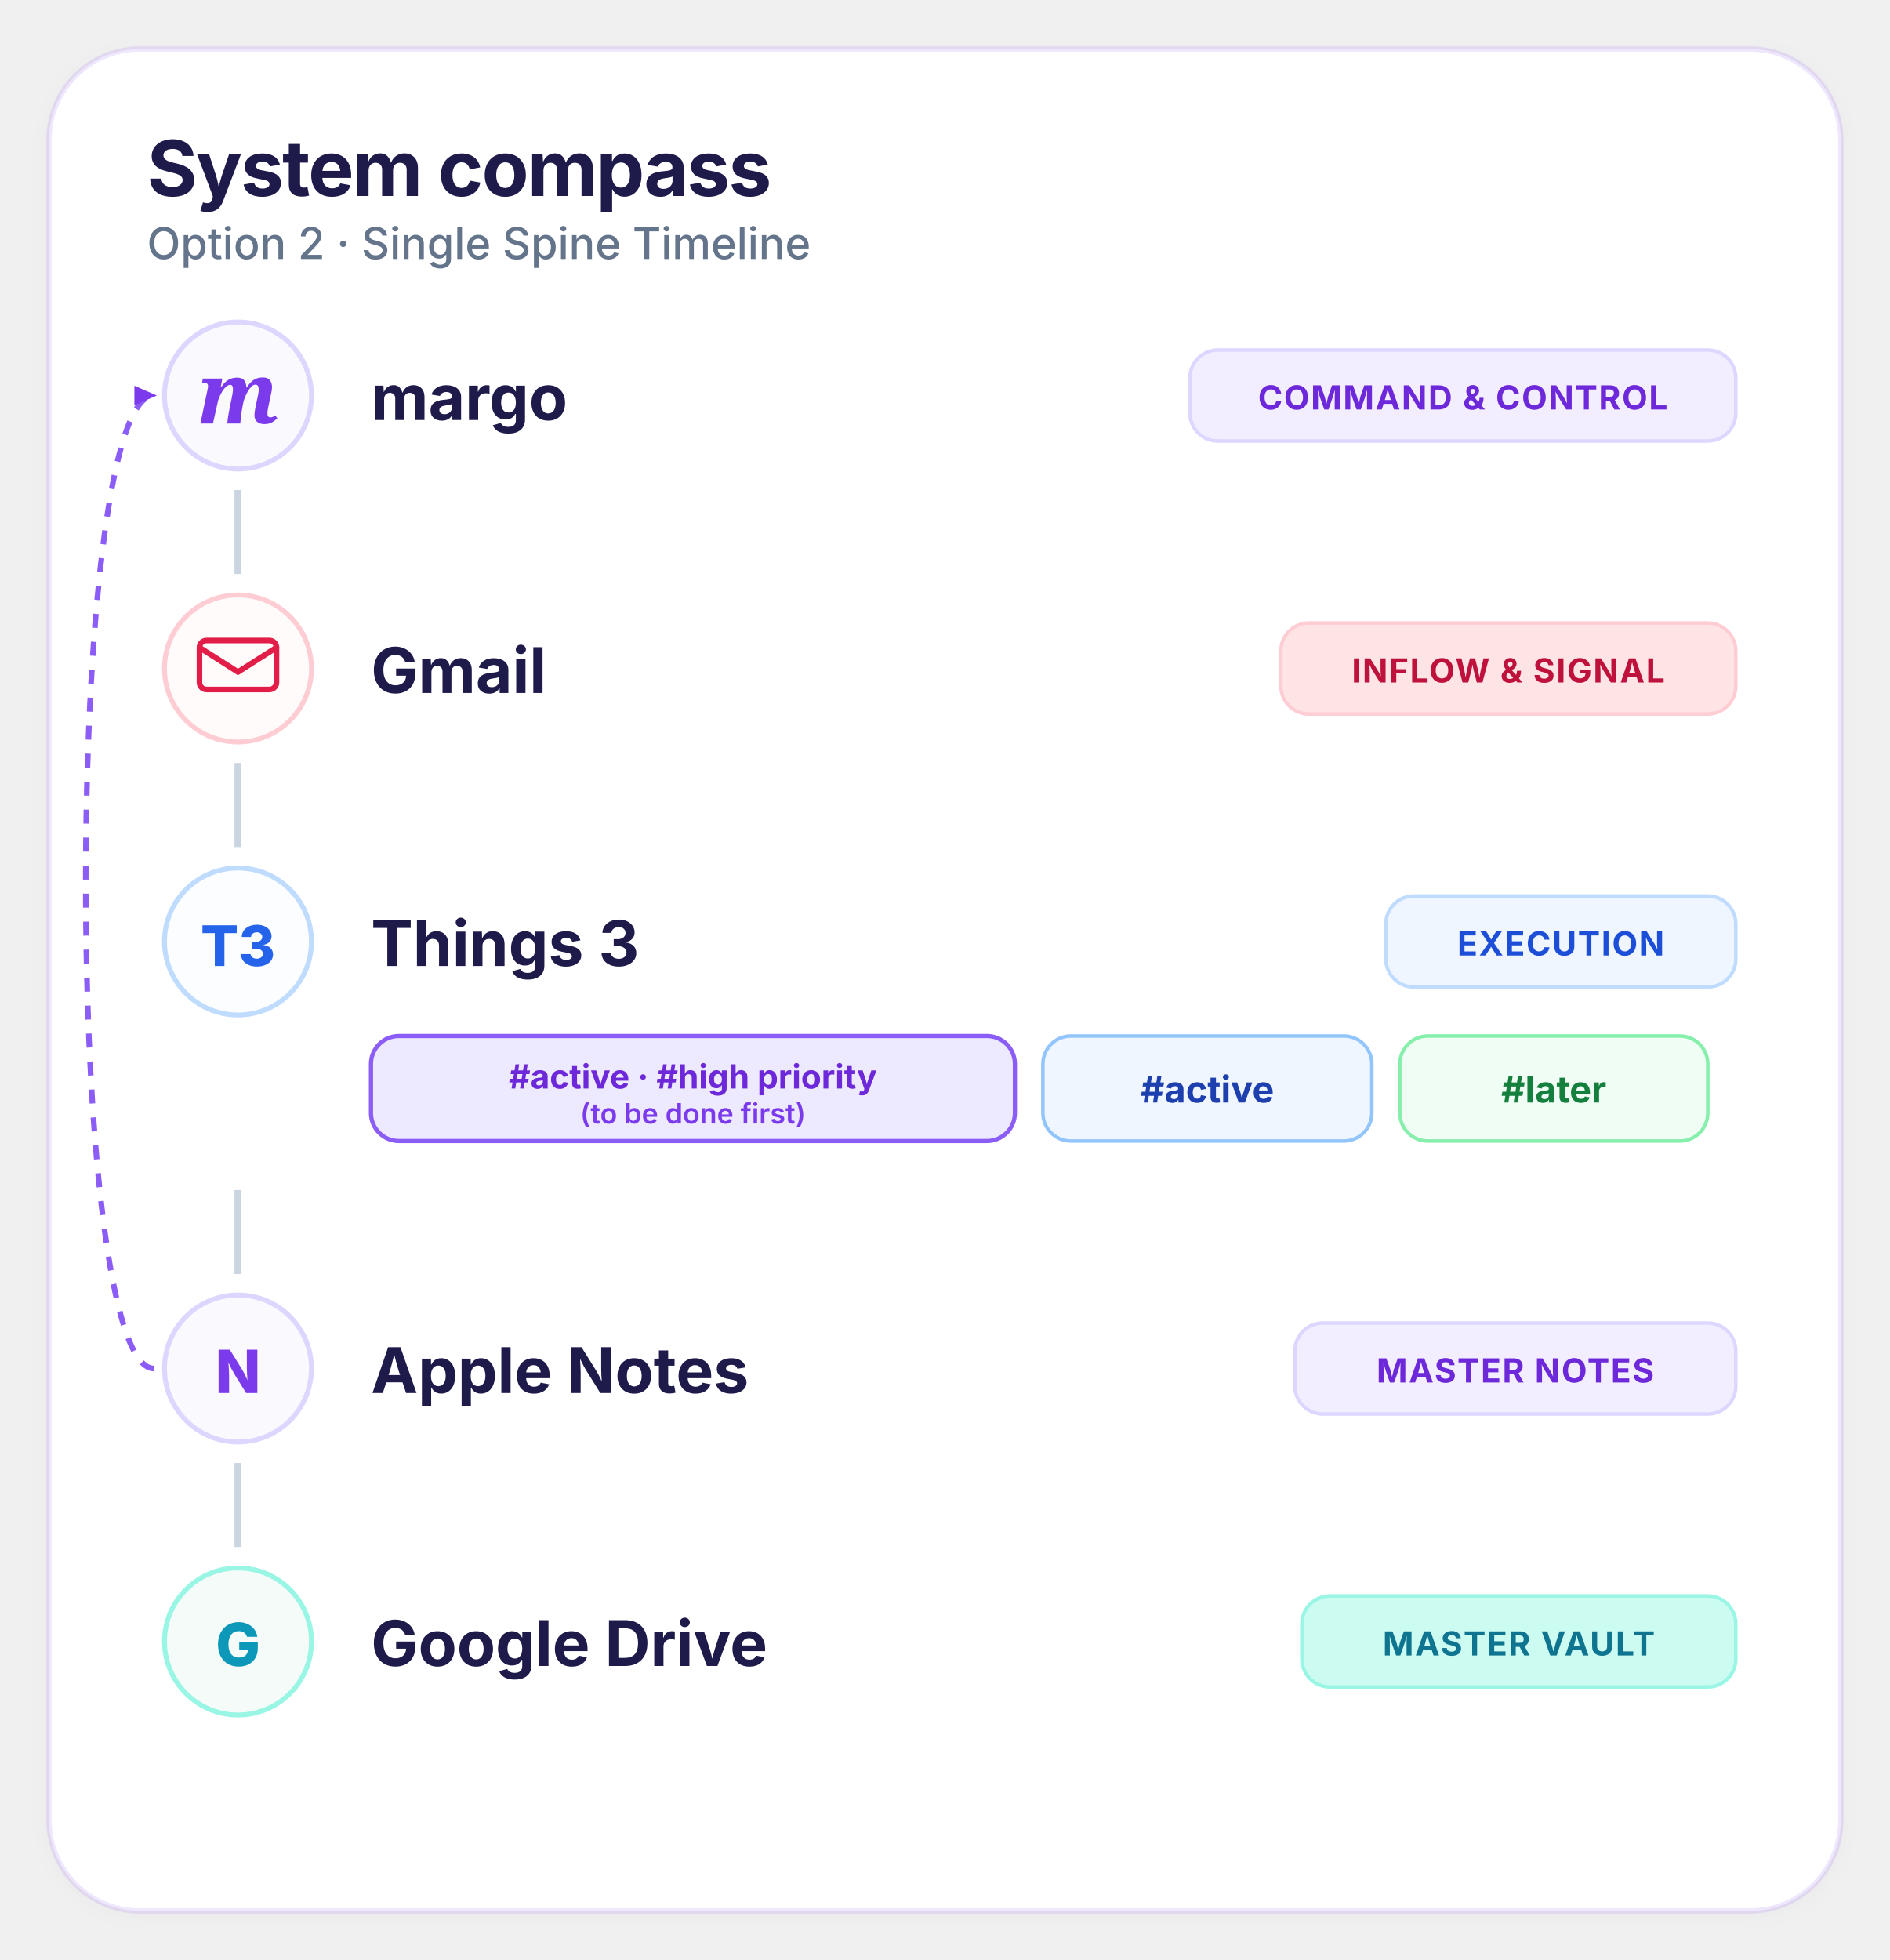
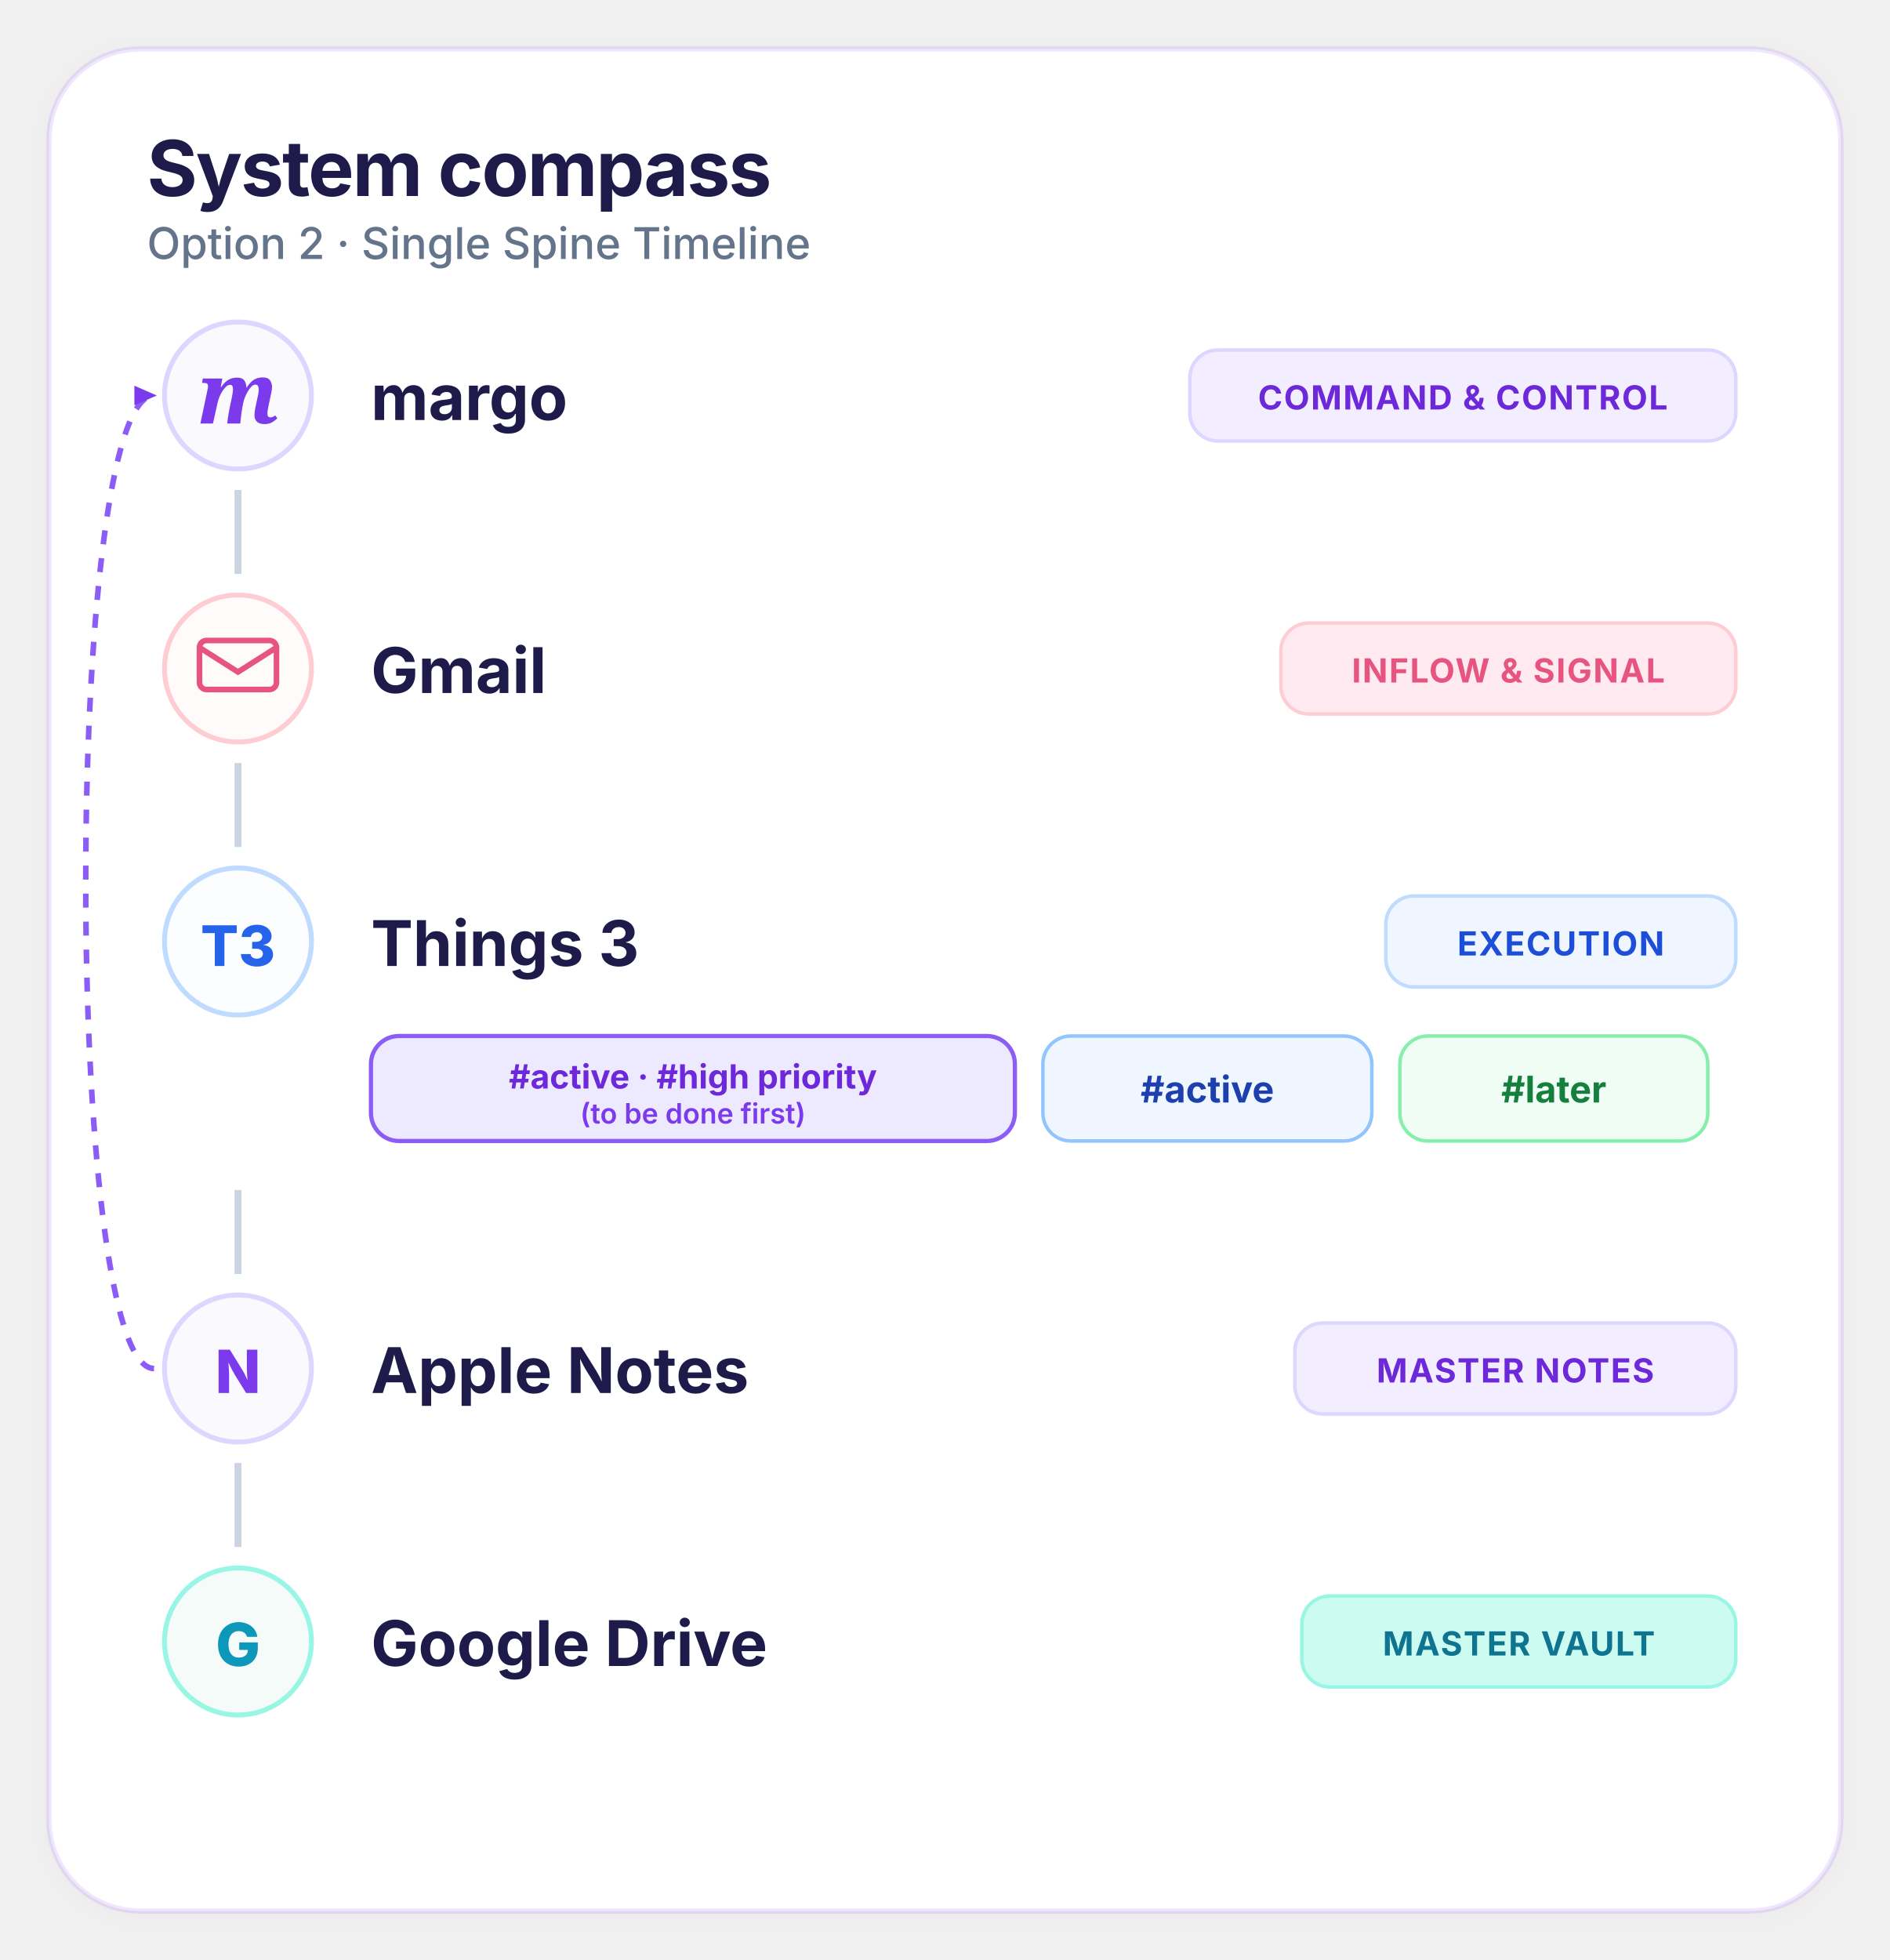
<svg xmlns="http://www.w3.org/2000/svg" viewBox="0 0 540 560" width="100%" height="100%" style="background: transparent; font-family: -apple-system, BlinkMacSystemFont, 'Inter', 'SF Pro Display', sans-serif;">
  <defs>
    <filter id="shadow-opt2" x="-6%" y="-8%" width="112%" height="120%" filterUnits="userSpaceOnUse">
      <feDropShadow dx="0" dy="6" stdDeviation="12" flood-color="#7C3AED" flood-opacity="0.05" />
      <feDropShadow dx="0" dy="1" stdDeviation="3" flood-color="#0F172A" flood-opacity="0.03" />
    </filter>
    <marker id="arr-v2" viewBox="0 0 10 10" refX="7" refY="5" markerWidth="5" markerHeight="5" orient="auto-start-reverse">
      <path d="M 0 1.5 L 8 5 L 0 8.5 z" fill="#7C3AED" />
    </marker>
    <marker id="arr-b2" viewBox="0 0 10 10" refX="7" refY="5" markerWidth="5" markerHeight="5" orient="auto-start-reverse">
      <path d="M 0 1.5 L 8 5 L 0 8.5 z" fill="#64748B" />
    </marker>
  </defs>
  <rect x="14" y="14" width="512" height="532" rx="26" fill="#FFFFFF" stroke="rgba(124, 58, 237, 0.12)" stroke-width="1.5" filter="url(#shadow-opt2)" />
  <g transform="translate(42, 40)">
    <text x="0" y="16" font-size="22" font-weight="700" fill="#1E1B4B" letter-spacing="-0.02em">System compass</text>
    <text x="0" y="34" font-size="12.5" font-weight="500" fill="#64748B">Option 2 · Single Spine Timeline</text>
  </g>
  <line x1="68" y1="140" x2="68" y2="164" stroke="#CBD5E1" stroke-width="2" />
  <line x1="68" y1="218" x2="68" y2="242" stroke="#CBD5E1" stroke-width="2" />
  <line x1="68" y1="340" x2="68" y2="364" stroke="#CBD5E1" stroke-width="2" />
  <line x1="68" y1="418" x2="68" y2="442" stroke="#CBD5E1" stroke-width="2" />
  <path d="M 44 391 C 18 391, 18 113, 44 113" fill="none" stroke="#8B5CF6" stroke-width="1.6" stroke-dasharray="4,4" marker-end="url(#arr-v2)" />
  <g transform="translate(44, 86)">
    <circle cx="24" cy="27" r="21" fill="#FAF9FE" stroke="#DDD6FE" stroke-width="1.4" />
    <text x="24" y="35" font-family="'Newsreader', Georgia, serif" font-size="24" font-weight="700" font-style="italic" fill="#7C3AED" text-anchor="middle">m</text>
    <text x="62" y="34" font-size="18" font-weight="700" fill="#1E1B4B">margo</text>
    <g transform="translate(296, 14)">
      <rect x="0" y="0" width="156" height="26" rx="8" fill="#F3EEFF" stroke="#DDD6FE" stroke-width="1" />
      <text x="78" y="17" font-size="9.5" font-weight="700" fill="#6D28D9" text-anchor="middle" letter-spacing="0.04em">COMMAND &amp; CONTROL</text>
    </g>
  </g>
  <g transform="translate(44, 164)">
    <circle cx="24" cy="27" r="21" fill="#FFFBFB" stroke="#FECDD3" stroke-width="1.4" />
-     <path d="M 15 19 L 33 19 C 34.1 19 35 19.9 35 21 L 35 31 C 35 32.1 34.1 33 33 33 L 15 33 C 13.9 33 13 32.1 13 31 L 13 21 C 13 19.9 13.9 19 15 19 Z" fill="none" stroke="#E11D48" stroke-width="1.6" />
-     <path d="M 13 21 L 24 28 L 35 21" fill="none" stroke="#E11D48" stroke-width="1.6" stroke-linecap="round" />
+     <path d="M 15 19 L 33 19 C 34.1 19 35 19.9 35 21 L 35 31 C 35 32.1 34.1 33 33 33 L 15 33 C 13.9 33 13 32.1 13 31 L 13 21 C 13 19.9 13.9 19 15 19 Z" fill="none" stroke="#E75480" stroke-width="1.6" />
+     <path d="M 13 21 L 24 28 L 35 21" fill="none" stroke="#E75480" stroke-width="1.6" stroke-linecap="round" />
    <text x="62" y="34" font-size="18" font-weight="700" fill="#1E1B4B">Gmail</text>
    <g transform="translate(322, 14)">
-       <rect x="0" y="0" width="130" height="26" rx="8" fill="#FFE4E6" stroke="#FECDD3" stroke-width="1" />
-       <text x="65" y="17" font-size="9.5" font-weight="700" fill="#BE123C" text-anchor="middle" letter-spacing="0.04em">INFLOW &amp; SIGNAL</text>
+       <rect x="0" y="0" width="130" height="26" rx="8" fill="#FFEAF1" stroke="#FECDD3" stroke-width="1" />
+       <text x="65" y="17" font-size="9.5" font-weight="700" fill="#E75480" text-anchor="middle" letter-spacing="0.04em">INFLOW &amp; SIGNAL</text>
    </g>
  </g>
  <g transform="translate(44, 242)">
    <circle cx="24" cy="27" r="21" fill="#FBFDFF" stroke="#BFDBFE" stroke-width="1.4" />
    <text x="24" y="34" font-size="16" font-weight="800" fill="#2563EB" text-anchor="middle">T3</text>
    <text x="62" y="34" font-size="18" font-weight="700" fill="#1E1B4B">Things 3</text>
    <g transform="translate(352, 14)">
      <rect x="0" y="0" width="100" height="26" rx="8" fill="#EFF6FF" stroke="#BFDBFE" stroke-width="1" />
      <text x="50" y="17" font-size="9.5" font-weight="700" fill="#1D4ED8" text-anchor="middle" letter-spacing="0.04em">EXECUTION</text>
    </g>
    <g transform="translate(62, 54)">
      <rect x="0" y="0" width="184" height="30" rx="8" fill="#EDE9FE" stroke="#8B5CF6" stroke-width="1.2" />
      <text x="92" y="15" font-size="9.5" font-weight="700" fill="#6D28D9" text-anchor="middle">#active · #high priority</text>
      <text x="92" y="25" font-size="8" font-weight="600" fill="#7C3AED" text-anchor="middle">(to be done first)</text>
      <rect x="192" y="0" width="94" height="30" rx="8" fill="#EFF6FF" stroke="#93C5FD" stroke-width="1" />
      <text x="239" y="19" font-size="10.5" font-weight="700" fill="#1E40AF" text-anchor="middle">#active</text>
      <rect x="294" y="0" width="88" height="30" rx="8" fill="#F0FDF4" stroke="#86EFAC" stroke-width="1" />
      <text x="338" y="19" font-size="10.5" font-weight="700" fill="#15803D" text-anchor="middle">#later</text>
    </g>
  </g>
  <g transform="translate(44, 364)">
    <circle cx="24" cy="27" r="21" fill="#FAF9FE" stroke="#DDD6FE" stroke-width="1.4" />
    <text x="24" y="34" font-size="17" font-weight="800" fill="#7C3AED" text-anchor="middle">N</text>
    <text x="62" y="34" font-size="18" font-weight="700" fill="#1E1B4B">Apple Notes</text>
    <g transform="translate(326, 14)">
      <rect x="0" y="0" width="126" height="26" rx="8" fill="#F3EEFF" stroke="#DDD6FE" stroke-width="1" />
      <text x="63" y="17" font-size="9.5" font-weight="700" fill="#6D28D9" text-anchor="middle" letter-spacing="0.04em">MASTER NOTES</text>
    </g>
  </g>
  <g transform="translate(44, 442)">
    <circle cx="24" cy="27" r="21" fill="#F4FBF9" stroke="#99F6E4" stroke-width="1.4" />
    <text x="24" y="34" font-size="17" font-weight="800" fill="#0D98BA" text-anchor="middle">G</text>
    <text x="62" y="34" font-size="18" font-weight="700" fill="#1E1B4B">Google Drive</text>
    <g transform="translate(328, 14)">
      <rect x="0" y="0" width="124" height="26" rx="8" fill="#CCFBF1" stroke="#99F6E4" stroke-width="1" />
      <text x="62" y="17" font-size="9.5" font-weight="700" fill="#0E7490" text-anchor="middle" letter-spacing="0.04em">MASTER VAULT</text>
    </g>
  </g>
</svg>
